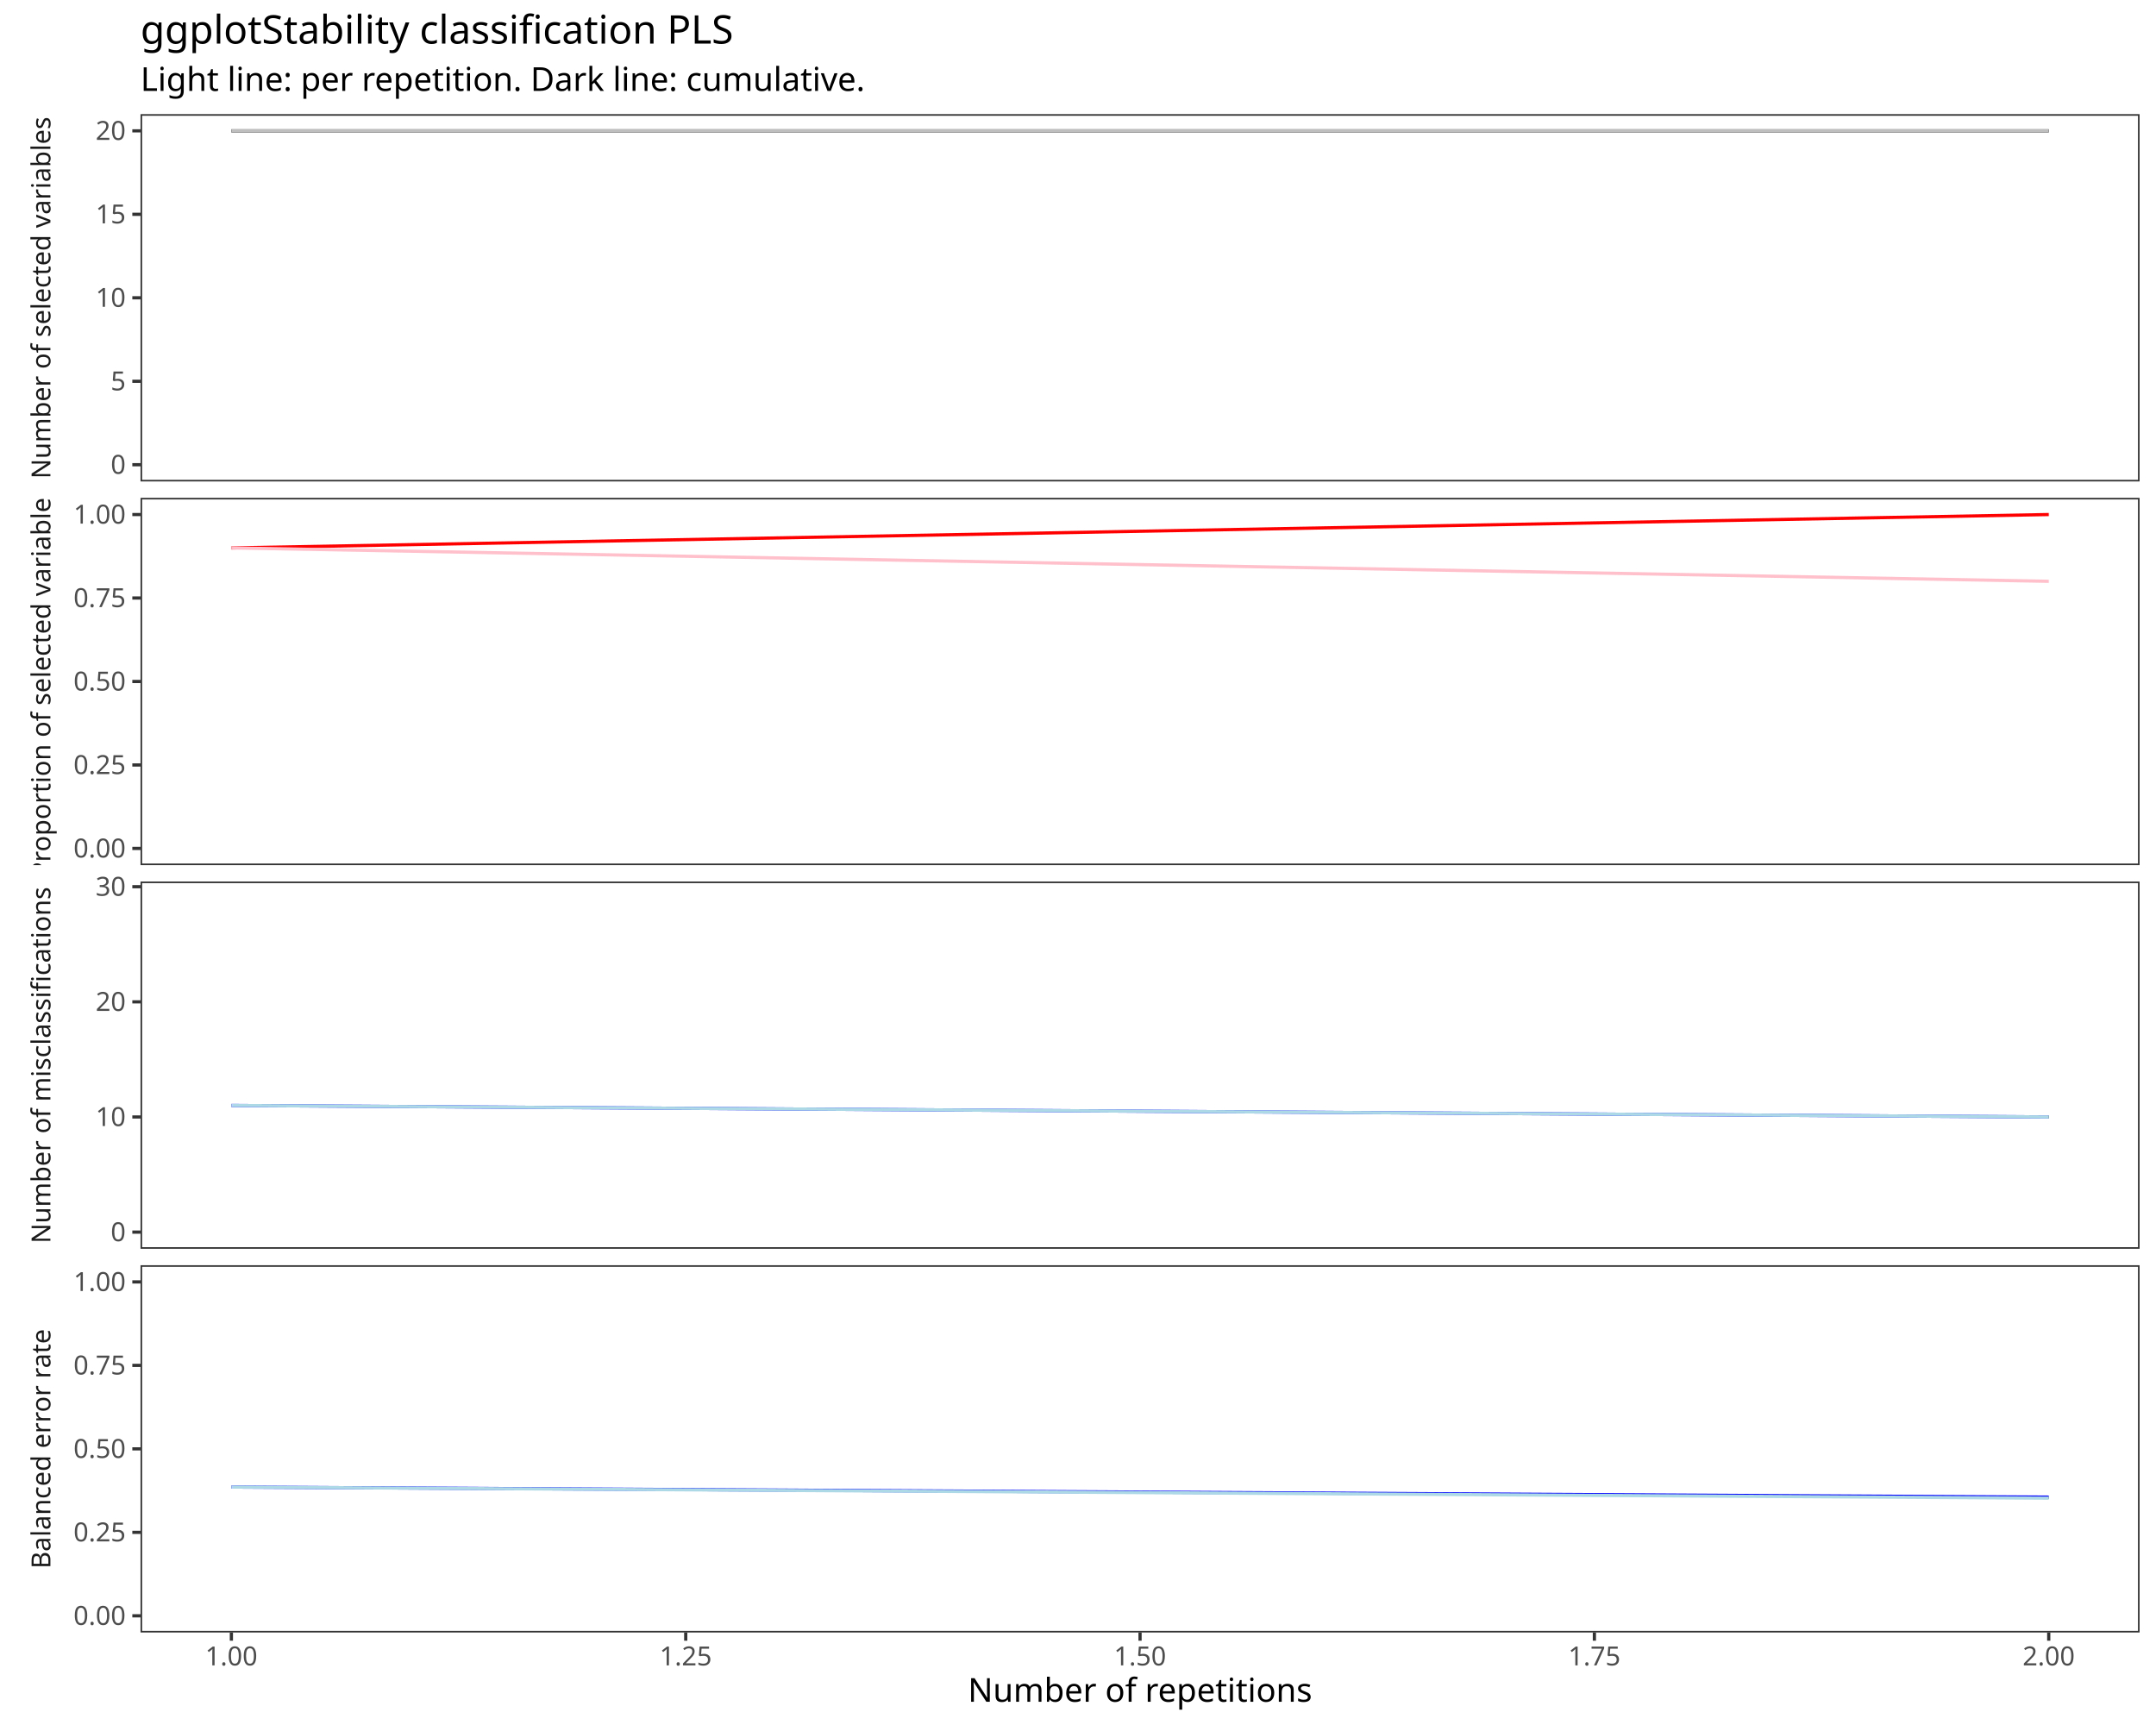
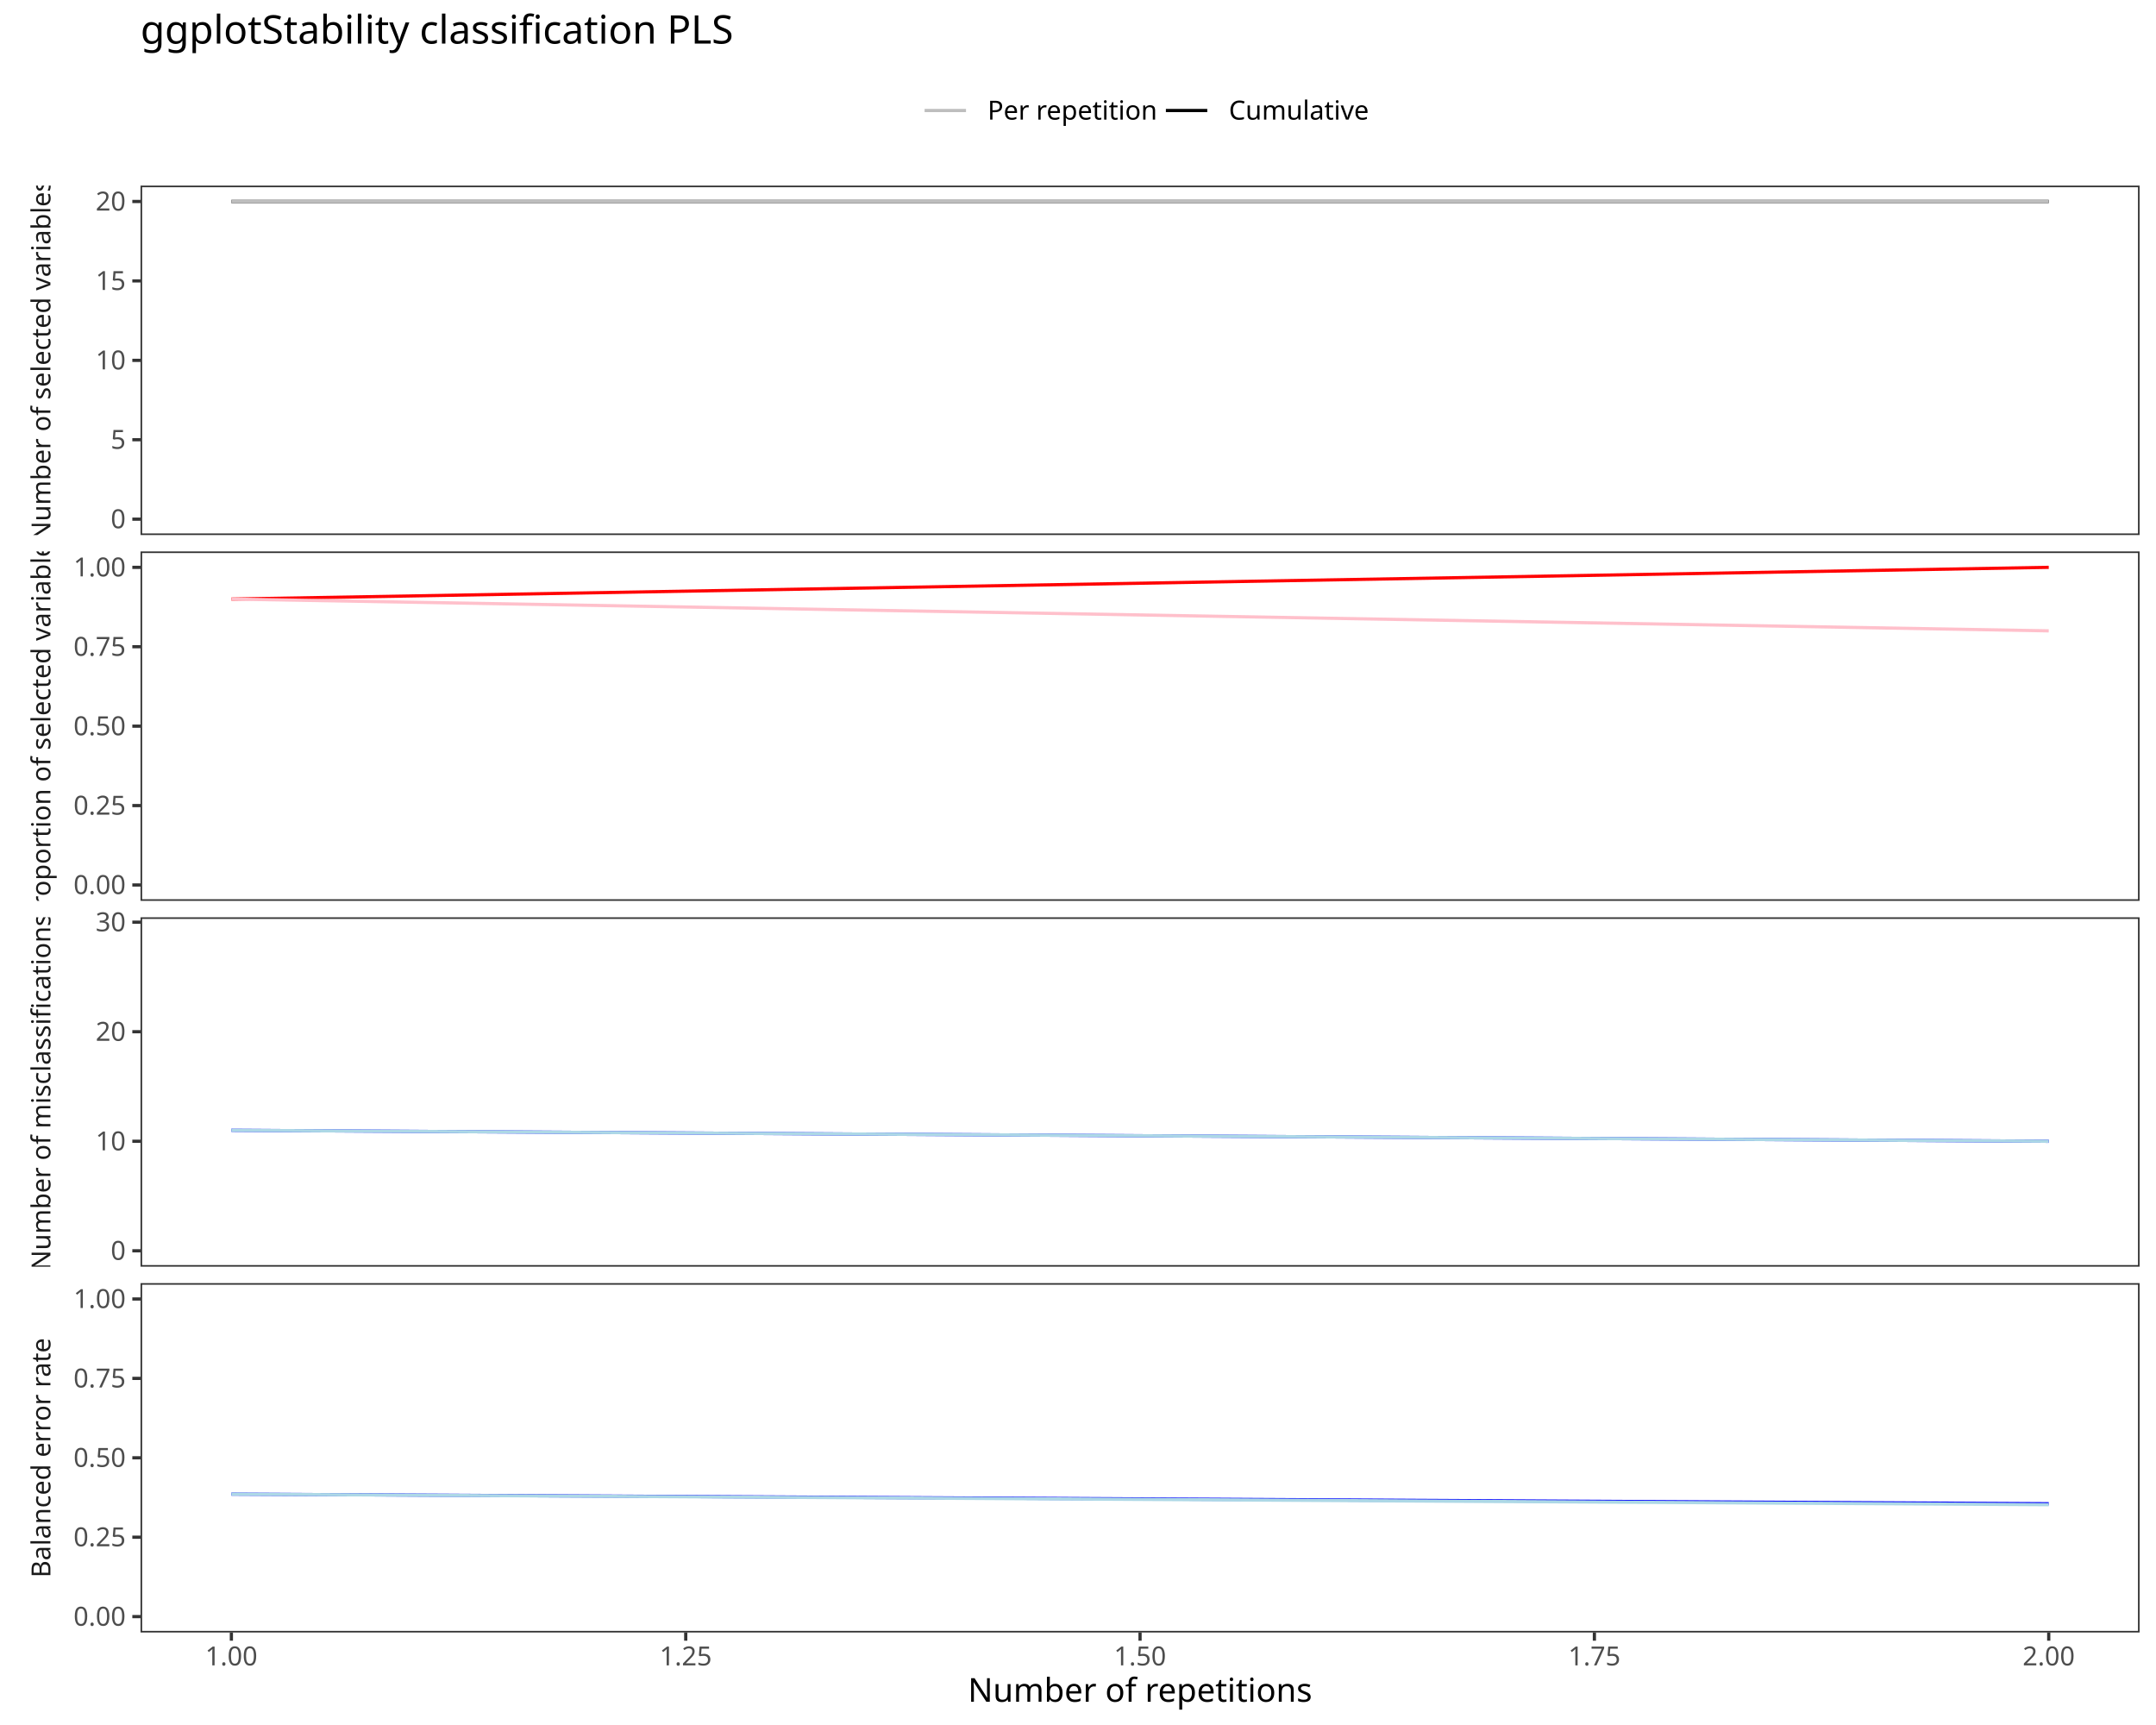
<svg xmlns="http://www.w3.org/2000/svg" class="svglite" data-engine-version="2.0" width="720.00pt" height="576.00pt" viewBox="0 0 720.00 576.00">
  <defs>
    <style type="text/css">
    .svglite line, .svglite polyline, .svglite polygon, .svglite path, .svglite rect, .svglite circle {
      fill: none;
      stroke: #000000;
      stroke-linecap: round;
      stroke-linejoin: round;
      stroke-miterlimit: 10.00;
    }
  </style>
  </defs>
  <rect width="100%" height="100%" style="stroke: none; fill: #FFFFFF;" />
  <defs>
    <clipPath id="cpMC4wMHw3MjAuMDB8MC4wMHw1NzYuMDA=">
      <rect x="0.00" y="0.00" width="720.00" height="576.00" />
    </clipPath>
  </defs>
  <g clip-path="url(#cpMC4wMHw3MjAuMDB8MC4wMHw1NzYuMDA=)">
    <rect x="0" y="0.00" width="720.00" height="576.00" style="stroke-width: 1.07; stroke: #FFFFFF; fill: #FFFFFF;" />
  </g>
  <defs>
-     <clipPath id="cpNDYuOTN8NzE0LjUyfDM4LjEyfDE2MC43Ng==">
-       <rect x="46.93" y="38.12" width="667.59" height="122.64" />
+     <clipPath id="cpNDYuOTN8NzE0LjUyfDYxLjk4fDE3OC42NQ==">
+       <rect x="46.93" y="61.98" width="667.59" height="116.67" />
    </clipPath>
  </defs>
-   <g clip-path="url(#cpNDYuOTN8NzE0LjUyfDM4LjEyfDE2MC43Ng==)">
-     <rect x="46.93" y="38.12" width="667.59" height="122.64" style="stroke-width: 1.07; stroke: none; fill: #FFFFFF;" />
-     <polyline points="77.27,43.69 684.18,43.69 " style="stroke-width: 1.07; stroke-linecap: butt;" />
-     <polyline points="77.27,43.69 684.18,43.69 " style="stroke-width: 1.07; stroke: #BEBEBE; stroke-linecap: butt;" />
-     <rect x="46.93" y="38.12" width="667.59" height="122.64" style="stroke-width: 1.07; stroke: #333333;" />
+   <g clip-path="url(#cpNDYuOTN8NzE0LjUyfDYxLjk4fDE3OC42NQ==)">
+     <rect x="46.93" y="61.98" width="667.59" height="116.67" style="stroke-width: 1.07; stroke: none; fill: #FFFFFF;" />
+     <polyline points="77.27,67.28 684.18,67.28 " style="stroke-width: 1.07; stroke-linecap: butt;" />
+     <polyline points="77.27,67.28 684.18,67.28 " style="stroke-width: 1.07; stroke: #BEBEBE; stroke-linecap: butt;" />
+     <rect x="46.93" y="61.98" width="667.59" height="116.67" style="stroke-width: 1.07; stroke: #333333;" />
  </g>
  <g clip-path="url(#cpMC4wMHw3MjAuMDB8MC4wMHw1NzYuMDA=)">
</g>
  <defs>
-     <clipPath id="cpNDYuOTN8NzE0LjUyfDE2Ni4yNHwyODguODc=">
-       <rect x="46.93" y="166.24" width="667.59" height="122.64" />
+     <clipPath id="cpNDYuOTN8NzE0LjUyfDE4NC4xM3wzMDAuODE=">
+       <rect x="46.93" y="184.13" width="667.59" height="116.67" />
    </clipPath>
  </defs>
-   <g clip-path="url(#cpNDYuOTN8NzE0LjUyfDE2Ni4yNHwyODguODc=)">
-     <rect x="46.93" y="166.24" width="667.59" height="122.64" style="stroke-width: 1.07; stroke: none; fill: #FFFFFF;" />
-     <polyline points="77.27,182.96 684.18,171.81 " style="stroke-width: 1.07; stroke: #FF0000; stroke-linecap: butt;" />
-     <polyline points="77.27,182.96 684.18,194.11 " style="stroke-width: 1.07; stroke: #FFC0CB; stroke-linecap: butt;" />
-     <rect x="46.93" y="166.24" width="667.59" height="122.64" style="stroke-width: 1.07; stroke: #333333;" />
+   <g clip-path="url(#cpNDYuOTN8NzE0LjUyfDE4NC4xM3wzMDAuODE=)">
+     <rect x="46.93" y="184.13" width="667.59" height="116.67" style="stroke-width: 1.07; stroke: none; fill: #FFFFFF;" />
+     <polyline points="77.27,200.04 684.18,189.44 " style="stroke-width: 1.07; stroke: #FF0000; stroke-linecap: butt;" />
+     <polyline points="77.27,200.04 684.18,210.65 " style="stroke-width: 1.07; stroke: #FFC0CB; stroke-linecap: butt;" />
+     <rect x="46.93" y="184.13" width="667.59" height="116.67" style="stroke-width: 1.07; stroke: #333333;" />
  </g>
  <g clip-path="url(#cpMC4wMHw3MjAuMDB8MC4wMHw1NzYuMDA=)">
</g>
  <defs>
-     <clipPath id="cpNDYuOTN8NzE0LjUyfDI5NC4zNXw0MTYuOTk=">
-       <rect x="46.93" y="294.35" width="667.59" height="122.64" />
+     <clipPath id="cpNDYuOTN8NzE0LjUyfDMwNi4yOXw0MjIuOTY=">
+       <rect x="46.93" y="306.29" width="667.59" height="116.67" />
    </clipPath>
  </defs>
-   <g clip-path="url(#cpNDYuOTN8NzE0LjUyfDI5NC4zNXw0MTYuOTk=)">
-     <rect x="46.93" y="294.35" width="667.59" height="122.64" style="stroke-width: 1.07; stroke: none; fill: #FFFFFF;" />
-     <polyline points="77.27,369.13 684.18,372.97 " style="stroke-width: 1.07; stroke: #0000FF; stroke-linecap: butt;" />
-     <polyline points="77.27,369.13 684.18,372.97 " style="stroke-width: 1.07; stroke: #ADD8E6; stroke-linecap: butt;" />
-     <rect x="46.93" y="294.35" width="667.59" height="122.64" style="stroke-width: 1.07; stroke: #333333;" />
+   <g clip-path="url(#cpNDYuOTN8NzE0LjUyfDMwNi4yOXw0MjIuOTY=)">
+     <rect x="46.93" y="306.29" width="667.59" height="116.67" style="stroke-width: 1.07; stroke: none; fill: #FFFFFF;" />
+     <polyline points="77.27,377.42 684.18,381.08 " style="stroke-width: 1.07; stroke: #0000FF; stroke-linecap: butt;" />
+     <polyline points="77.27,377.42 684.18,381.08 " style="stroke-width: 1.07; stroke: #ADD8E6; stroke-linecap: butt;" />
+     <rect x="46.93" y="306.29" width="667.59" height="116.67" style="stroke-width: 1.07; stroke: #333333;" />
  </g>
  <g clip-path="url(#cpMC4wMHw3MjAuMDB8MC4wMHw1NzYuMDA=)">
</g>
  <defs>
-     <clipPath id="cpNDYuOTN8NzE0LjUyfDQyMi40N3w1NDUuMTE=">
-       <rect x="46.93" y="422.47" width="667.59" height="122.64" />
+     <clipPath id="cpNDYuOTN8NzE0LjUyfDQyOC40NHw1NDUuMTE=">
+       <rect x="46.93" y="428.44" width="667.59" height="116.67" />
    </clipPath>
  </defs>
-   <g clip-path="url(#cpNDYuOTN8NzE0LjUyfDQyMi40N3w1NDUuMTE=)">
-     <rect x="46.93" y="422.47" width="667.59" height="122.64" style="stroke-width: 1.07; stroke: none; fill: #FFFFFF;" />
-     <polyline points="77.27,496.55 684.18,499.93 " style="stroke-width: 1.07; stroke: #0000FF; stroke-linecap: butt;" />
-     <polyline points="77.27,496.55 684.18,500.26 " style="stroke-width: 1.07; stroke: #ADD8E6; stroke-linecap: butt;" />
-     <rect x="46.93" y="422.47" width="667.59" height="122.64" style="stroke-width: 1.07; stroke: #333333;" />
+   <g clip-path="url(#cpNDYuOTN8NzE0LjUyfDQyOC40NHw1NDUuMTE=)">
+     <rect x="46.93" y="428.44" width="667.59" height="116.67" style="stroke-width: 1.07; stroke: none; fill: #FFFFFF;" />
+     <polyline points="77.27,498.91 684.18,502.12 " style="stroke-width: 1.07; stroke: #0000FF; stroke-linecap: butt;" />
+     <polyline points="77.27,498.91 684.18,502.44 " style="stroke-width: 1.07; stroke: #ADD8E6; stroke-linecap: butt;" />
+     <rect x="46.93" y="428.44" width="667.59" height="116.67" style="stroke-width: 1.07; stroke: #333333;" />
  </g>
  <g clip-path="url(#cpMC4wMHw3MjAuMDB8MC4wMHw1NzYuMDA=)">
</g>
  <defs>
-     <clipPath id="cpNS40OHwyMi4xM3wzOC4xMnwxNjAuNzY=">
-       <rect x="5.48" y="38.12" width="16.65" height="122.64" />
+     <clipPath id="cpNS40OHwyMi4xM3w2MS45OHwxNzguNjU=">
+       <rect x="5.48" y="61.98" width="16.65" height="116.67" />
    </clipPath>
  </defs>
-   <g clip-path="url(#cpNS40OHwyMi4xM3wzOC4xMnwxNjAuNzY=)">
-     <text transform="translate(16.83,99.44) rotate(-90)" text-anchor="middle" style="font-size: 8.80px; fill: #1A1A1A; font-family: sans;" textLength="113.98px" lengthAdjust="spacingAndGlyphs">Number of selected variables</text>
+   <g clip-path="url(#cpNS40OHwyMi4xM3w2MS45OHwxNzguNjU=)">
+     <text transform="translate(16.83,120.32) rotate(-90)" text-anchor="middle" style="font-size: 8.80px; fill: #1A1A1A; font-family: sans;" textLength="113.98px" lengthAdjust="spacingAndGlyphs">Number of selected variables</text>
  </g>
  <g clip-path="url(#cpMC4wMHw3MjAuMDB8MC4wMHw1NzYuMDA=)">
</g>
  <defs>
-     <clipPath id="cpNS40OHwyMi4xM3wxNjYuMjR8Mjg4Ljg3">
-       <rect x="5.48" y="166.24" width="16.65" height="122.64" />
+     <clipPath id="cpNS40OHwyMi4xM3wxODQuMTN8MzAwLjgx">
+       <rect x="5.48" y="184.13" width="16.65" height="116.67" />
    </clipPath>
  </defs>
-   <g clip-path="url(#cpNS40OHwyMi4xM3wxNjYuMjR8Mjg4Ljg3)">
-     <text transform="translate(16.83,227.56) rotate(-90)" text-anchor="middle" style="font-size: 8.80px; fill: #1A1A1A; font-family: sans;" textLength="123.28px" lengthAdjust="spacingAndGlyphs">Proportion of selected variables</text>
+   <g clip-path="url(#cpNS40OHwyMi4xM3wxODQuMTN8MzAwLjgx)">
+     <text transform="translate(16.83,242.47) rotate(-90)" text-anchor="middle" style="font-size: 8.80px; fill: #1A1A1A; font-family: sans;" textLength="123.28px" lengthAdjust="spacingAndGlyphs">Proportion of selected variables</text>
  </g>
  <g clip-path="url(#cpMC4wMHw3MjAuMDB8MC4wMHw1NzYuMDA=)">
</g>
  <defs>
-     <clipPath id="cpNS40OHwyMi4xM3wyOTQuMzV8NDE2Ljk5">
-       <rect x="5.48" y="294.35" width="16.65" height="122.64" />
+     <clipPath id="cpNS40OHwyMi4xM3wzMDYuMjl8NDIyLjk2">
+       <rect x="5.48" y="306.29" width="16.65" height="116.67" />
    </clipPath>
  </defs>
-   <g clip-path="url(#cpNS40OHwyMi4xM3wyOTQuMzV8NDE2Ljk5)">
-     <text transform="translate(16.83,355.67) rotate(-90)" text-anchor="middle" style="font-size: 8.80px; fill: #1A1A1A; font-family: sans;" textLength="111.52px" lengthAdjust="spacingAndGlyphs">Number of misclassifications</text>
+   <g clip-path="url(#cpNS40OHwyMi4xM3wzMDYuMjl8NDIyLjk2)">
+     <text transform="translate(16.83,364.62) rotate(-90)" text-anchor="middle" style="font-size: 8.80px; fill: #1A1A1A; font-family: sans;" textLength="111.52px" lengthAdjust="spacingAndGlyphs">Number of misclassifications</text>
  </g>
  <g clip-path="url(#cpMC4wMHw3MjAuMDB8MC4wMHw1NzYuMDA=)">
</g>
  <defs>
-     <clipPath id="cpNS40OHwyMi4xM3w0MjIuNDd8NTQ1LjEx">
-       <rect x="5.48" y="422.47" width="16.65" height="122.64" />
+     <clipPath id="cpNS40OHwyMi4xM3w0MjguNDR8NTQ1LjEx">
+       <rect x="5.48" y="428.44" width="16.65" height="116.67" />
    </clipPath>
  </defs>
-   <g clip-path="url(#cpNS40OHwyMi4xM3w0MjIuNDd8NTQ1LjEx)">
-     <text transform="translate(16.83,483.79) rotate(-90)" text-anchor="middle" style="font-size: 8.80px; fill: #1A1A1A; font-family: sans;" textLength="75.34px" lengthAdjust="spacingAndGlyphs">Balanced error rate</text>
+   <g clip-path="url(#cpNS40OHwyMi4xM3w0MjguNDR8NTQ1LjEx)">
+     <text transform="translate(16.83,486.78) rotate(-90)" text-anchor="middle" style="font-size: 8.80px; fill: #1A1A1A; font-family: sans;" textLength="75.34px" lengthAdjust="spacingAndGlyphs">Balanced error rate</text>
  </g>
  <g clip-path="url(#cpMC4wMHw3MjAuMDB8MC4wMHw1NzYuMDA=)">
    <polyline points="77.27,547.85 77.27,545.11 " style="stroke-width: 1.07; stroke: #333333; stroke-linecap: butt;" />
    <polyline points="229.00,547.85 229.00,545.11 " style="stroke-width: 1.07; stroke: #333333; stroke-linecap: butt;" />
    <polyline points="380.72,547.85 380.72,545.11 " style="stroke-width: 1.07; stroke: #333333; stroke-linecap: butt;" />
    <polyline points="532.45,547.85 532.45,545.11 " style="stroke-width: 1.07; stroke: #333333; stroke-linecap: butt;" />
    <polyline points="684.18,547.85 684.18,545.11 " style="stroke-width: 1.07; stroke: #333333; stroke-linecap: butt;" />
    <text x="77.27" y="556.10" text-anchor="middle" style="font-size: 8.80px; fill: #4D4D4D; font-family: sans;" textLength="17.13px" lengthAdjust="spacingAndGlyphs">1.00</text>
    <text x="229.00" y="556.10" text-anchor="middle" style="font-size: 8.80px; fill: #4D4D4D; font-family: sans;" textLength="17.13px" lengthAdjust="spacingAndGlyphs">1.25</text>
    <text x="380.72" y="556.10" text-anchor="middle" style="font-size: 8.80px; fill: #4D4D4D; font-family: sans;" textLength="17.13px" lengthAdjust="spacingAndGlyphs">1.50</text>
    <text x="532.45" y="556.10" text-anchor="middle" style="font-size: 8.80px; fill: #4D4D4D; font-family: sans;" textLength="17.13px" lengthAdjust="spacingAndGlyphs">1.75</text>
    <text x="684.18" y="556.10" text-anchor="middle" style="font-size: 8.80px; fill: #4D4D4D; font-family: sans;" textLength="17.13px" lengthAdjust="spacingAndGlyphs">2.00</text>
-     <text x="42.00" y="158.21" text-anchor="end" style="font-size: 8.80px; fill: #4D4D4D; font-family: sans;" textLength="4.89px" lengthAdjust="spacingAndGlyphs">0</text>
-     <text x="42.00" y="130.34" text-anchor="end" style="font-size: 8.80px; fill: #4D4D4D; font-family: sans;" textLength="4.89px" lengthAdjust="spacingAndGlyphs">5</text>
-     <text x="42.00" y="102.46" text-anchor="end" style="font-size: 8.80px; fill: #4D4D4D; font-family: sans;" textLength="9.79px" lengthAdjust="spacingAndGlyphs">10</text>
-     <text x="42.00" y="74.59" text-anchor="end" style="font-size: 8.80px; fill: #4D4D4D; font-family: sans;" textLength="9.79px" lengthAdjust="spacingAndGlyphs">15</text>
-     <text x="42.00" y="46.72" text-anchor="end" style="font-size: 8.80px; fill: #4D4D4D; font-family: sans;" textLength="9.79px" lengthAdjust="spacingAndGlyphs">20</text>
-     <polyline points="44.19,155.18 46.93,155.18 " style="stroke-width: 1.07; stroke: #333333; stroke-linecap: butt;" />
-     <polyline points="44.19,127.31 46.93,127.31 " style="stroke-width: 1.07; stroke: #333333; stroke-linecap: butt;" />
-     <polyline points="44.19,99.44 46.93,99.44 " style="stroke-width: 1.07; stroke: #333333; stroke-linecap: butt;" />
-     <polyline points="44.19,71.56 46.93,71.56 " style="stroke-width: 1.07; stroke: #333333; stroke-linecap: butt;" />
-     <polyline points="44.19,43.69 46.93,43.69 " style="stroke-width: 1.07; stroke: #333333; stroke-linecap: butt;" />
-     <text x="42.00" y="286.33" text-anchor="end" style="font-size: 8.80px; fill: #4D4D4D; font-family: sans;" textLength="17.13px" lengthAdjust="spacingAndGlyphs">0.00</text>
-     <text x="42.00" y="258.46" text-anchor="end" style="font-size: 8.80px; fill: #4D4D4D; font-family: sans;" textLength="17.13px" lengthAdjust="spacingAndGlyphs">0.25</text>
-     <text x="42.00" y="230.58" text-anchor="end" style="font-size: 8.80px; fill: #4D4D4D; font-family: sans;" textLength="17.13px" lengthAdjust="spacingAndGlyphs">0.50</text>
-     <text x="42.00" y="202.71" text-anchor="end" style="font-size: 8.80px; fill: #4D4D4D; font-family: sans;" textLength="17.13px" lengthAdjust="spacingAndGlyphs">0.75</text>
-     <text x="42.00" y="174.84" text-anchor="end" style="font-size: 8.80px; fill: #4D4D4D; font-family: sans;" textLength="17.13px" lengthAdjust="spacingAndGlyphs">1.00</text>
-     <polyline points="44.19,283.30 46.93,283.30 " style="stroke-width: 1.07; stroke: #333333; stroke-linecap: butt;" />
-     <polyline points="44.19,255.43 46.93,255.43 " style="stroke-width: 1.07; stroke: #333333; stroke-linecap: butt;" />
-     <polyline points="44.19,227.56 46.93,227.56 " style="stroke-width: 1.07; stroke: #333333; stroke-linecap: butt;" />
-     <polyline points="44.19,199.68 46.93,199.68 " style="stroke-width: 1.07; stroke: #333333; stroke-linecap: butt;" />
-     <polyline points="44.19,171.81 46.93,171.81 " style="stroke-width: 1.07; stroke: #333333; stroke-linecap: butt;" />
-     <text x="42.00" y="414.45" text-anchor="end" style="font-size: 8.80px; fill: #4D4D4D; font-family: sans;" textLength="4.89px" lengthAdjust="spacingAndGlyphs">0</text>
-     <text x="42.00" y="376.00" text-anchor="end" style="font-size: 8.80px; fill: #4D4D4D; font-family: sans;" textLength="9.79px" lengthAdjust="spacingAndGlyphs">10</text>
-     <text x="42.00" y="337.56" text-anchor="end" style="font-size: 8.80px; fill: #4D4D4D; font-family: sans;" textLength="9.79px" lengthAdjust="spacingAndGlyphs">20</text>
-     <text x="42.00" y="299.11" text-anchor="end" style="font-size: 8.80px; fill: #4D4D4D; font-family: sans;" textLength="9.79px" lengthAdjust="spacingAndGlyphs">30</text>
-     <polyline points="44.19,411.42 46.93,411.42 " style="stroke-width: 1.07; stroke: #333333; stroke-linecap: butt;" />
-     <polyline points="44.19,372.97 46.93,372.97 " style="stroke-width: 1.07; stroke: #333333; stroke-linecap: butt;" />
-     <polyline points="44.19,334.53 46.93,334.53 " style="stroke-width: 1.07; stroke: #333333; stroke-linecap: butt;" />
-     <polyline points="44.19,296.08 46.93,296.08 " style="stroke-width: 1.07; stroke: #333333; stroke-linecap: butt;" />
-     <text x="42.00" y="542.57" text-anchor="end" style="font-size: 8.80px; fill: #4D4D4D; font-family: sans;" textLength="17.13px" lengthAdjust="spacingAndGlyphs">0.00</text>
-     <text x="42.00" y="514.69" text-anchor="end" style="font-size: 8.80px; fill: #4D4D4D; font-family: sans;" textLength="17.13px" lengthAdjust="spacingAndGlyphs">0.25</text>
-     <text x="42.00" y="486.82" text-anchor="end" style="font-size: 8.80px; fill: #4D4D4D; font-family: sans;" textLength="17.13px" lengthAdjust="spacingAndGlyphs">0.50</text>
-     <text x="42.00" y="458.95" text-anchor="end" style="font-size: 8.80px; fill: #4D4D4D; font-family: sans;" textLength="17.13px" lengthAdjust="spacingAndGlyphs">0.75</text>
-     <text x="42.00" y="431.08" text-anchor="end" style="font-size: 8.80px; fill: #4D4D4D; font-family: sans;" textLength="17.13px" lengthAdjust="spacingAndGlyphs">1.00</text>
-     <polyline points="44.19,539.54 46.93,539.54 " style="stroke-width: 1.07; stroke: #333333; stroke-linecap: butt;" />
-     <polyline points="44.19,511.67 46.93,511.67 " style="stroke-width: 1.07; stroke: #333333; stroke-linecap: butt;" />
-     <polyline points="44.19,483.79 46.93,483.79 " style="stroke-width: 1.07; stroke: #333333; stroke-linecap: butt;" />
-     <polyline points="44.19,455.92 46.93,455.92 " style="stroke-width: 1.07; stroke: #333333; stroke-linecap: butt;" />
-     <polyline points="44.19,428.05 46.93,428.05 " style="stroke-width: 1.07; stroke: #333333; stroke-linecap: butt;" />
+     <text x="42.00" y="176.38" text-anchor="end" style="font-size: 8.80px; fill: #4D4D4D; font-family: sans;" textLength="4.89px" lengthAdjust="spacingAndGlyphs">0</text>
+     <text x="42.00" y="149.86" text-anchor="end" style="font-size: 8.80px; fill: #4D4D4D; font-family: sans;" textLength="4.89px" lengthAdjust="spacingAndGlyphs">5</text>
+     <text x="42.00" y="123.35" text-anchor="end" style="font-size: 8.80px; fill: #4D4D4D; font-family: sans;" textLength="9.79px" lengthAdjust="spacingAndGlyphs">10</text>
+     <text x="42.00" y="96.83" text-anchor="end" style="font-size: 8.80px; fill: #4D4D4D; font-family: sans;" textLength="9.79px" lengthAdjust="spacingAndGlyphs">15</text>
+     <text x="42.00" y="70.31" text-anchor="end" style="font-size: 8.80px; fill: #4D4D4D; font-family: sans;" textLength="9.79px" lengthAdjust="spacingAndGlyphs">20</text>
+     <polyline points="44.19,173.35 46.93,173.35 " style="stroke-width: 1.07; stroke: #333333; stroke-linecap: butt;" />
+     <polyline points="44.19,146.83 46.93,146.83 " style="stroke-width: 1.07; stroke: #333333; stroke-linecap: butt;" />
+     <polyline points="44.19,120.32 46.93,120.32 " style="stroke-width: 1.07; stroke: #333333; stroke-linecap: butt;" />
+     <polyline points="44.19,93.80 46.93,93.80 " style="stroke-width: 1.07; stroke: #333333; stroke-linecap: butt;" />
+     <polyline points="44.19,67.28 46.93,67.28 " style="stroke-width: 1.07; stroke: #333333; stroke-linecap: butt;" />
+     <text x="42.00" y="298.53" text-anchor="end" style="font-size: 8.80px; fill: #4D4D4D; font-family: sans;" textLength="17.13px" lengthAdjust="spacingAndGlyphs">0.00</text>
+     <text x="42.00" y="272.02" text-anchor="end" style="font-size: 8.80px; fill: #4D4D4D; font-family: sans;" textLength="17.13px" lengthAdjust="spacingAndGlyphs">0.25</text>
+     <text x="42.00" y="245.50" text-anchor="end" style="font-size: 8.80px; fill: #4D4D4D; font-family: sans;" textLength="17.13px" lengthAdjust="spacingAndGlyphs">0.50</text>
+     <text x="42.00" y="218.98" text-anchor="end" style="font-size: 8.80px; fill: #4D4D4D; font-family: sans;" textLength="17.13px" lengthAdjust="spacingAndGlyphs">0.75</text>
+     <text x="42.00" y="192.47" text-anchor="end" style="font-size: 8.80px; fill: #4D4D4D; font-family: sans;" textLength="17.13px" lengthAdjust="spacingAndGlyphs">1.00</text>
+     <polyline points="44.19,295.50 46.93,295.50 " style="stroke-width: 1.07; stroke: #333333; stroke-linecap: butt;" />
+     <polyline points="44.19,268.99 46.93,268.99 " style="stroke-width: 1.07; stroke: #333333; stroke-linecap: butt;" />
+     <polyline points="44.19,242.47 46.93,242.47 " style="stroke-width: 1.07; stroke: #333333; stroke-linecap: butt;" />
+     <polyline points="44.19,215.95 46.93,215.95 " style="stroke-width: 1.07; stroke: #333333; stroke-linecap: butt;" />
+     <polyline points="44.19,189.44 46.93,189.44 " style="stroke-width: 1.07; stroke: #333333; stroke-linecap: butt;" />
+     <text x="42.00" y="420.68" text-anchor="end" style="font-size: 8.80px; fill: #4D4D4D; font-family: sans;" textLength="4.89px" lengthAdjust="spacingAndGlyphs">0</text>
+     <text x="42.00" y="384.11" text-anchor="end" style="font-size: 8.80px; fill: #4D4D4D; font-family: sans;" textLength="9.79px" lengthAdjust="spacingAndGlyphs">10</text>
+     <text x="42.00" y="347.54" text-anchor="end" style="font-size: 8.80px; fill: #4D4D4D; font-family: sans;" textLength="9.79px" lengthAdjust="spacingAndGlyphs">20</text>
+     <text x="42.00" y="310.96" text-anchor="end" style="font-size: 8.80px; fill: #4D4D4D; font-family: sans;" textLength="9.79px" lengthAdjust="spacingAndGlyphs">30</text>
+     <polyline points="44.19,417.66 46.93,417.66 " style="stroke-width: 1.07; stroke: #333333; stroke-linecap: butt;" />
+     <polyline points="44.19,381.08 46.93,381.08 " style="stroke-width: 1.07; stroke: #333333; stroke-linecap: butt;" />
+     <polyline points="44.19,344.51 46.93,344.51 " style="stroke-width: 1.07; stroke: #333333; stroke-linecap: butt;" />
+     <polyline points="44.19,307.93 46.93,307.93 " style="stroke-width: 1.07; stroke: #333333; stroke-linecap: butt;" />
+     <text x="42.00" y="542.84" text-anchor="end" style="font-size: 8.80px; fill: #4D4D4D; font-family: sans;" textLength="17.13px" lengthAdjust="spacingAndGlyphs">0.00</text>
+     <text x="42.00" y="516.32" text-anchor="end" style="font-size: 8.80px; fill: #4D4D4D; font-family: sans;" textLength="17.13px" lengthAdjust="spacingAndGlyphs">0.25</text>
+     <text x="42.00" y="489.80" text-anchor="end" style="font-size: 8.80px; fill: #4D4D4D; font-family: sans;" textLength="17.13px" lengthAdjust="spacingAndGlyphs">0.50</text>
+     <text x="42.00" y="463.29" text-anchor="end" style="font-size: 8.80px; fill: #4D4D4D; font-family: sans;" textLength="17.13px" lengthAdjust="spacingAndGlyphs">0.75</text>
+     <text x="42.00" y="436.77" text-anchor="end" style="font-size: 8.80px; fill: #4D4D4D; font-family: sans;" textLength="17.13px" lengthAdjust="spacingAndGlyphs">1.00</text>
+     <polyline points="44.19,539.81 46.93,539.81 " style="stroke-width: 1.07; stroke: #333333; stroke-linecap: butt;" />
+     <polyline points="44.19,513.29 46.93,513.29 " style="stroke-width: 1.07; stroke: #333333; stroke-linecap: butt;" />
+     <polyline points="44.19,486.78 46.93,486.78 " style="stroke-width: 1.07; stroke: #333333; stroke-linecap: butt;" />
+     <polyline points="44.19,460.26 46.93,460.26 " style="stroke-width: 1.07; stroke: #333333; stroke-linecap: butt;" />
+     <polyline points="44.19,433.74 46.93,433.74 " style="stroke-width: 1.07; stroke: #333333; stroke-linecap: butt;" />
    <text x="380.72" y="568.24" text-anchor="middle" style="font-size: 11.00px; font-family: sans;" textLength="105.17px" lengthAdjust="spacingAndGlyphs">Number of repetitions</text>
-     <text x="46.93" y="30.35" style="font-size: 11.00px; font-family: sans;" textLength="225.62px" lengthAdjust="spacingAndGlyphs">Light line: per repetition. Dark line: cumulative.</text>
+     <rect x="301.56" y="22.78" width="158.32" height="28.24" style="stroke-width: 1.07; stroke: none; fill: #FFFFFF;" />
+     <rect x="307.04" y="28.26" width="17.28" height="17.28" style="stroke-width: 1.07; stroke: none; fill: #FFFFFF;" />
+     <line x1="308.77" y1="36.90" x2="322.60" y2="36.90" style="stroke-width: 1.07; stroke: #BEBEBE; stroke-linecap: butt;" />
+     <rect x="387.62" y="28.26" width="17.28" height="17.28" style="stroke-width: 1.07; stroke: none; fill: #FFFFFF;" />
+     <line x1="389.35" y1="36.90" x2="403.17" y2="36.90" style="stroke-width: 1.07; stroke-linecap: butt;" />
+     <text x="329.80" y="39.93" style="font-size: 8.80px; font-family: sans;" textLength="52.34px" lengthAdjust="spacingAndGlyphs">Per repetition</text>
+     <text x="410.38" y="39.93" style="font-size: 8.80px; font-family: sans;" textLength="44.02px" lengthAdjust="spacingAndGlyphs">Cumulative</text>
    <text x="46.93" y="14.56" style="font-size: 13.20px; font-family: sans;" textLength="189.32px" lengthAdjust="spacingAndGlyphs">ggplotStability classification PLS</text>
  </g>
</svg>
